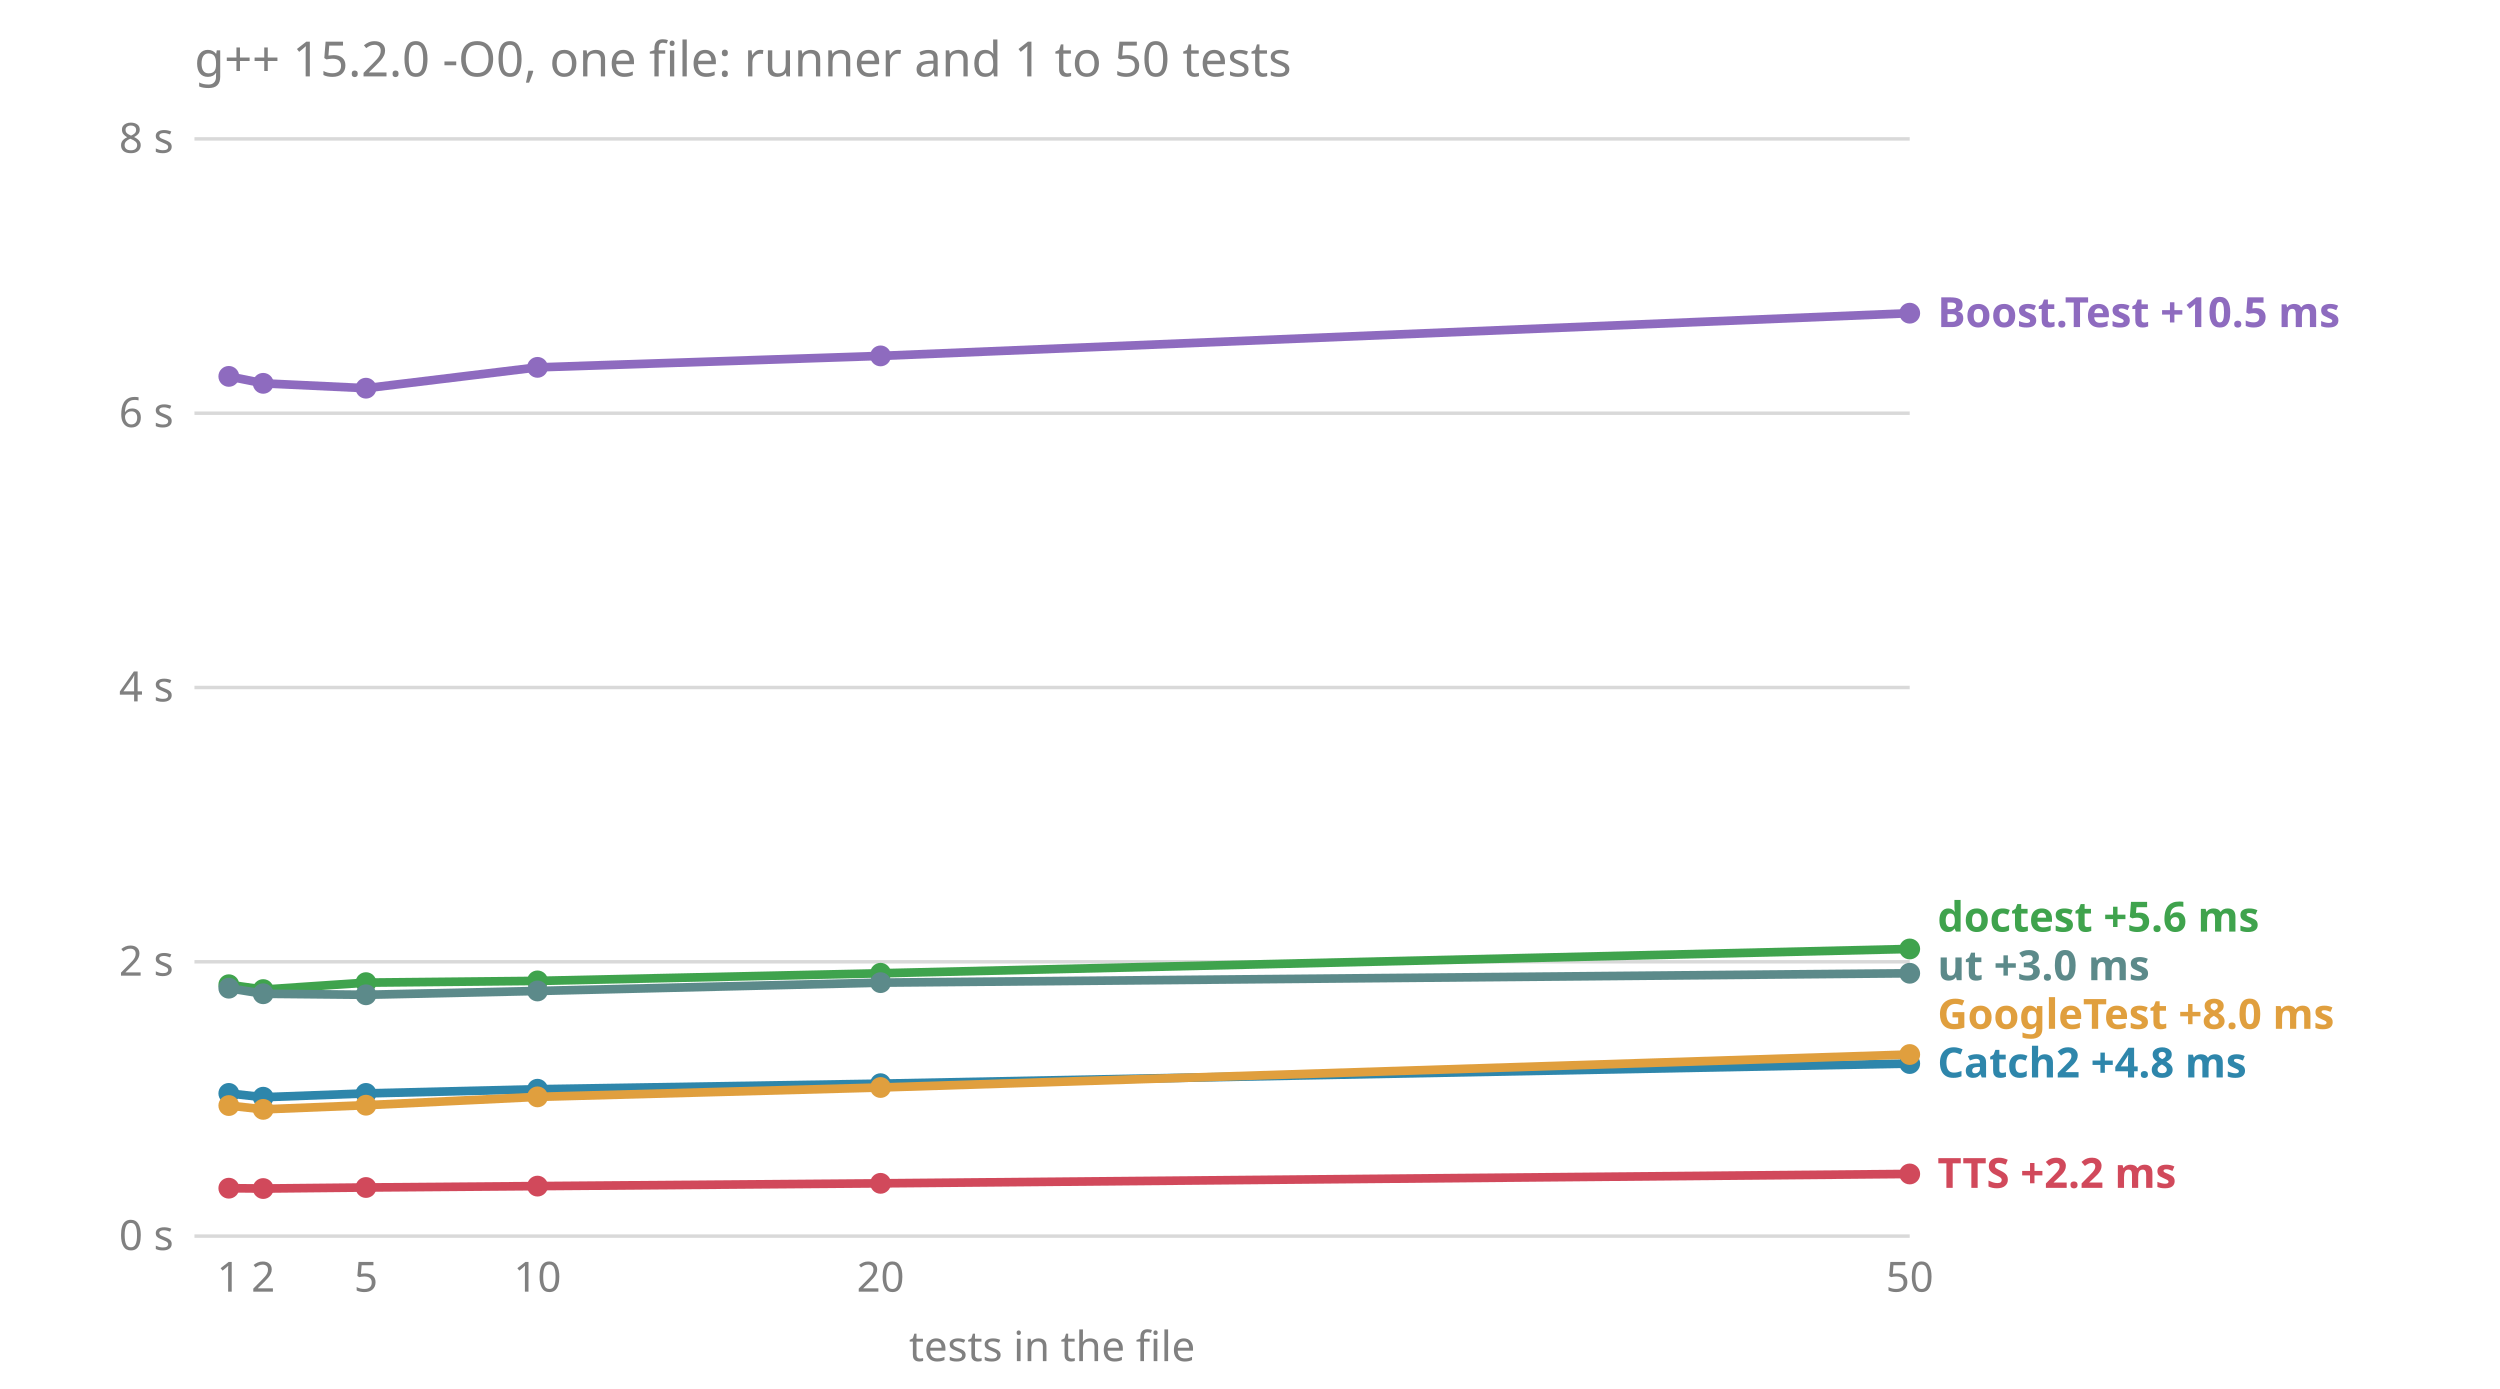
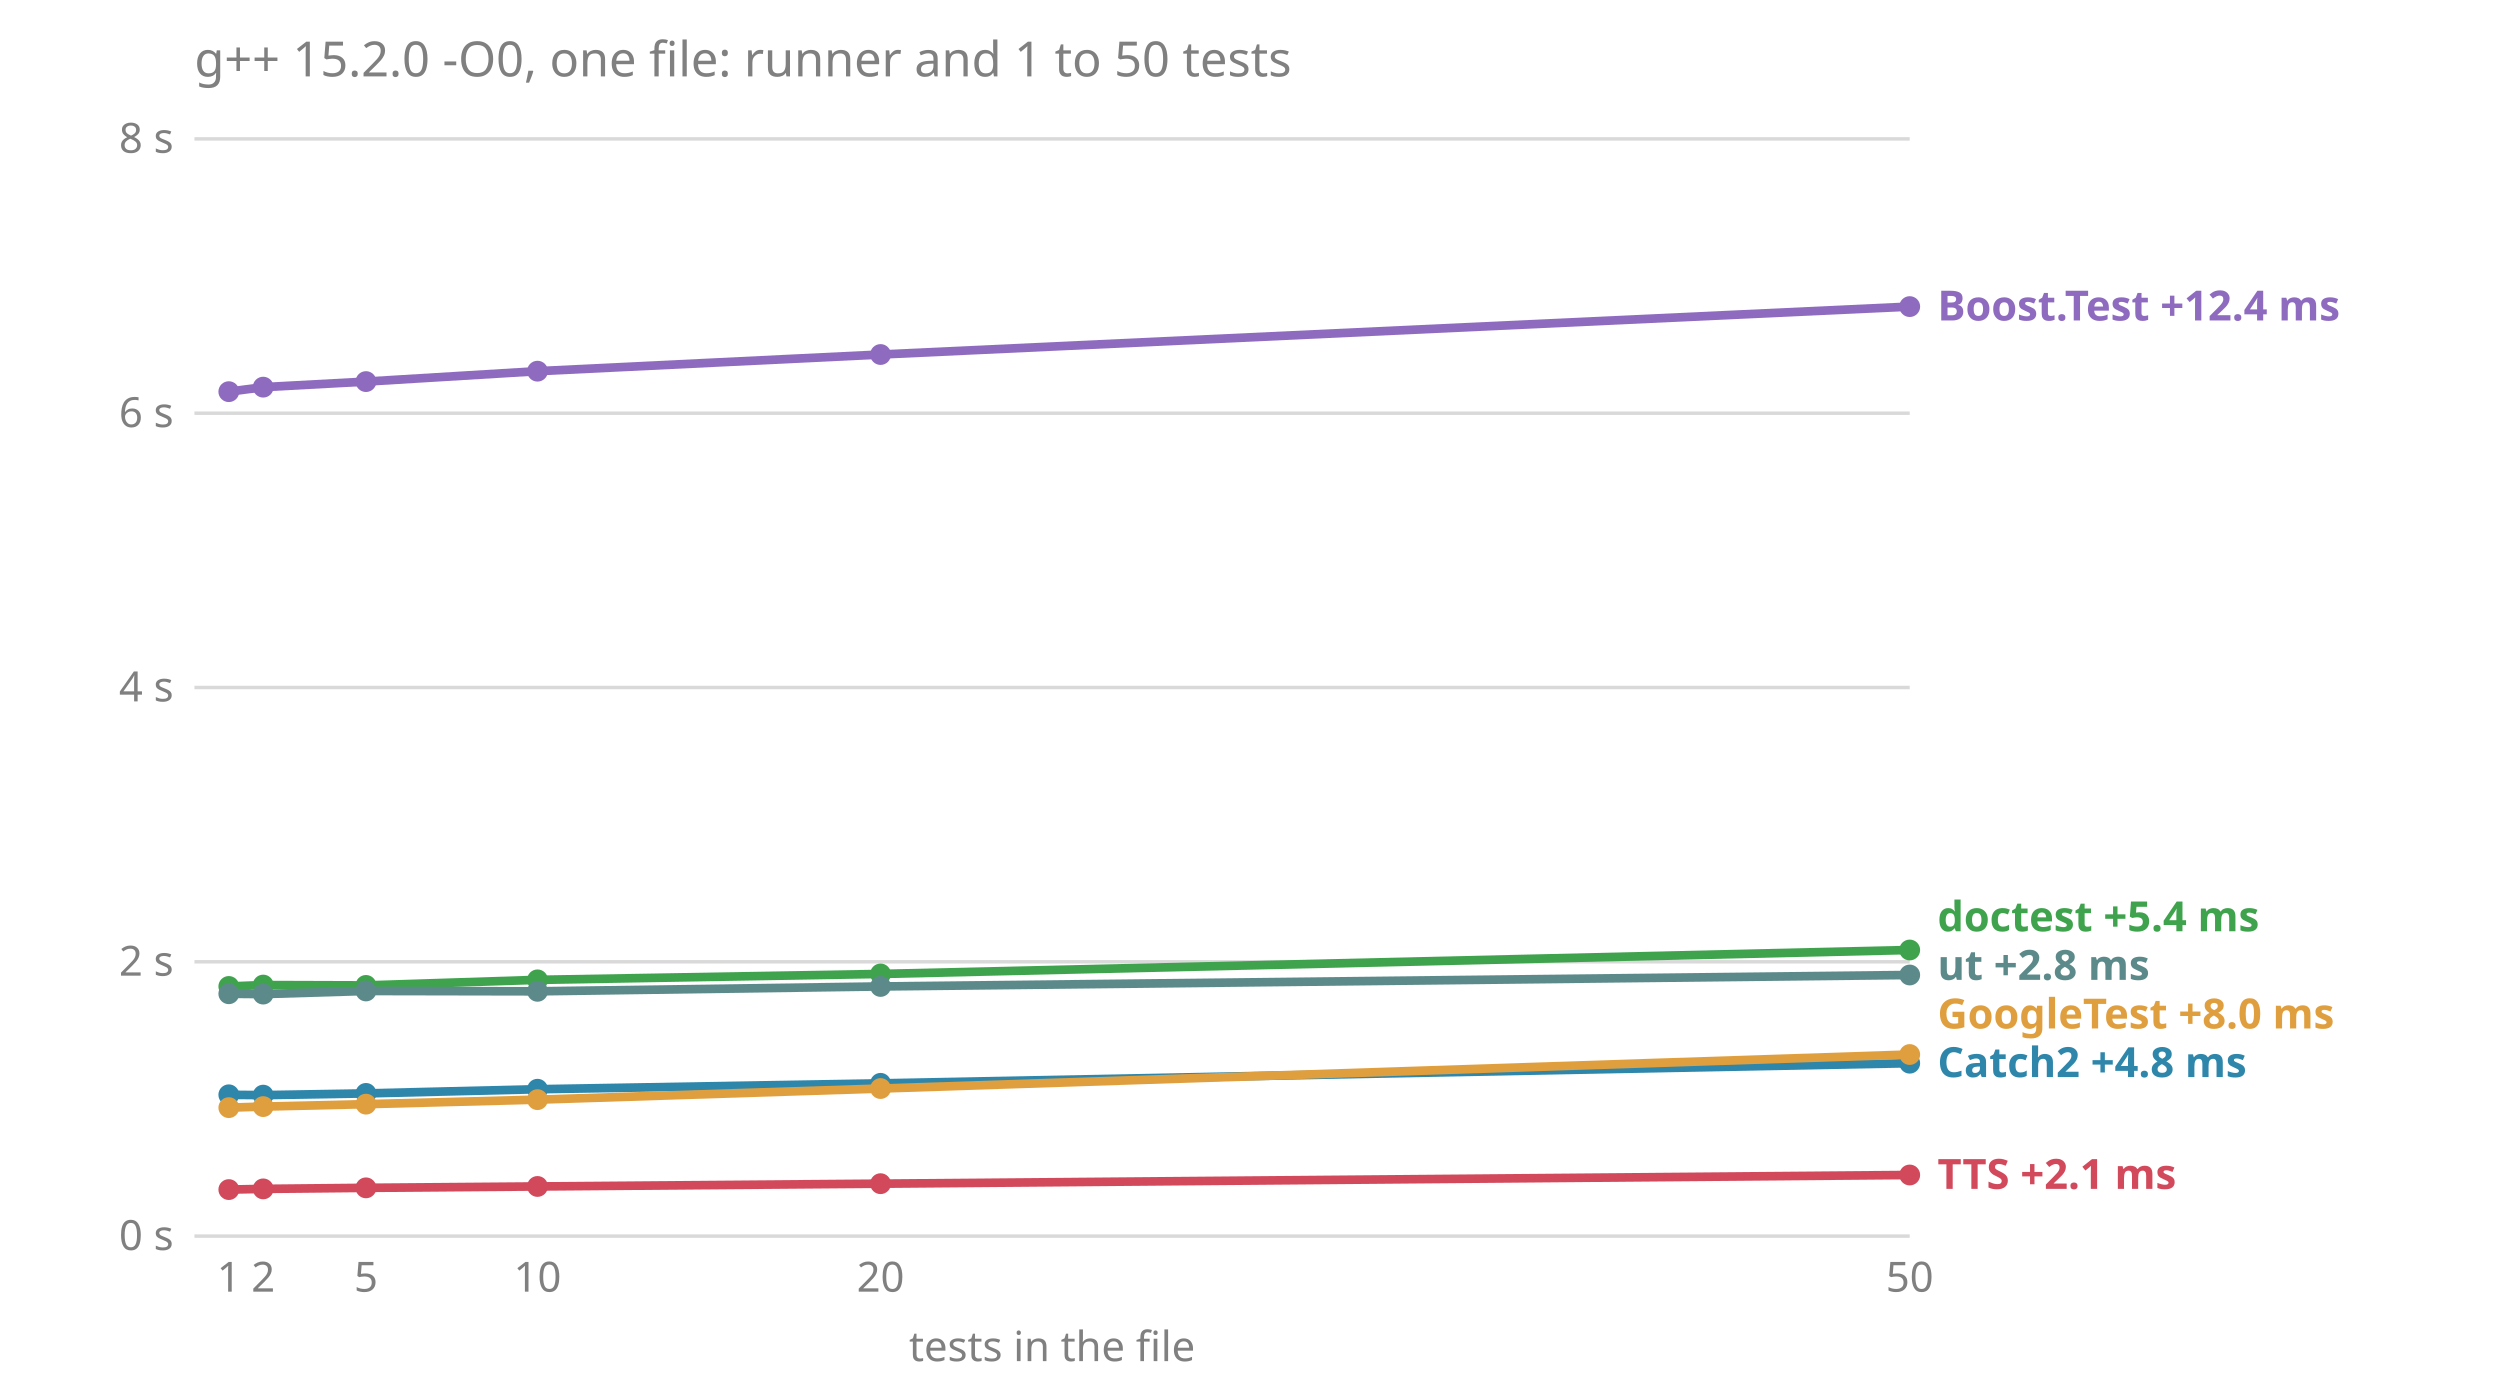
<svg xmlns="http://www.w3.org/2000/svg" viewBox="0 0 720 400" font-family="sans-serif" font-size="12">
  <text x="56" y="22" fill="#808080" font-size="14">g++ 15.2.0 -O0, one file: runner and 1 to 50 tests</text>
  <line x1="56" x2="550" y1="356.0" y2="356.0" stroke="#808080" stroke-opacity="0.3" />
  <text x="50" y="360.0" fill="#808080" text-anchor="end">0 s</text>
  <line x1="56" x2="550" y1="277.0" y2="277.0" stroke="#808080" stroke-opacity="0.3" />
  <text x="50" y="281.0" fill="#808080" text-anchor="end">2 s</text>
  <line x1="56" x2="550" y1="198.0" y2="198.0" stroke="#808080" stroke-opacity="0.3" />
  <text x="50" y="202.0" fill="#808080" text-anchor="end">4 s</text>
  <line x1="56" x2="550" y1="119.0" y2="119.0" stroke="#808080" stroke-opacity="0.3" />
  <text x="50" y="123.0" fill="#808080" text-anchor="end">6 s</text>
  <line x1="56" x2="550" y1="40.0" y2="40.0" stroke="#808080" stroke-opacity="0.3" />
  <text x="50" y="44.0" fill="#808080" text-anchor="end">8 s</text>
  <text x="65.9" y="372" fill="#808080" text-anchor="middle">1</text>
  <text x="75.8" y="372" fill="#808080" text-anchor="middle">2</text>
  <text x="105.4" y="372" fill="#808080" text-anchor="middle">5</text>
  <text x="154.8" y="372" fill="#808080" text-anchor="middle">10</text>
  <text x="253.6" y="372" fill="#808080" text-anchor="middle">20</text>
  <text x="550.0" y="372" fill="#808080" text-anchor="middle">50</text>
  <text x="303.0" y="392" fill="#808080" text-anchor="middle">tests in the file</text>
-   <text x="558" y="342.1" fill="#d1495b" font-weight="bold">TTS +2.2 ms</text>
-   <text x="558" y="310.3" fill="#2e86ab" font-weight="bold">Catch2 +4.8 ms</text>
-   <text x="558" y="296.3" fill="#e09f3e" font-weight="bold">GoogleTest +8.0 ms</text>
-   <text x="558" y="282.3" fill="#5c8a8a" font-weight="bold">ut +3.0 ms</text>
-   <text x="558" y="268.3" fill="#3fa34d" font-weight="bold">doctest +5.6 ms</text>
-   <text x="558" y="94.2" fill="#8e6bbf" font-weight="bold">Boost.Test +10.5 ms</text>
-   <polyline points="65.9,108.4 75.8,110.4 105.4,111.8 154.8,105.8 253.6,102.5 550.0,90.2" fill="none" stroke="#8e6bbf" stroke-width="2.5" />
-   <circle cx="65.9" cy="108.4" r="3" fill="#8e6bbf" />
-   <circle cx="75.8" cy="110.4" r="3" fill="#8e6bbf" />
-   <circle cx="105.4" cy="111.8" r="3" fill="#8e6bbf" />
-   <circle cx="154.8" cy="105.8" r="3" fill="#8e6bbf" />
-   <circle cx="253.6" cy="102.5" r="3" fill="#8e6bbf" />
-   <circle cx="550.0" cy="90.2" r="3" fill="#8e6bbf" />
-   <polyline points="65.9,314.9 75.8,316.0 105.4,314.9 154.8,313.7 253.6,312.1 550.0,306.3" fill="none" stroke="#2e86ab" stroke-width="2.5" />
-   <circle cx="65.9" cy="314.9" r="3" fill="#2e86ab" />
-   <circle cx="75.8" cy="316.0" r="3" fill="#2e86ab" />
+   <text x="558" y="342.4" fill="#d1495b" font-weight="bold">TTS +2.1 ms</text>
+   <text x="558" y="310.2" fill="#2e86ab" font-weight="bold">Catch2 +4.8 ms</text>
+   <text x="558" y="296.2" fill="#e09f3e" font-weight="bold">GoogleTest +8.0 ms</text>
+   <text x="558" y="282.2" fill="#5c8a8a" font-weight="bold">ut +2.8 ms</text>
+   <text x="558" y="268.2" fill="#3fa34d" font-weight="bold">doctest +5.4 ms</text>
+   <text x="558" y="92.3" fill="#8e6bbf" font-weight="bold">Boost.Test +12.4 ms</text>
+   <polyline points="65.9,112.8 75.8,111.5 105.4,109.9 154.8,106.9 253.6,102.1 550.0,88.3" fill="none" stroke="#8e6bbf" stroke-width="2.5" />
+   <circle cx="65.9" cy="112.8" r="3" fill="#8e6bbf" />
+   <circle cx="75.8" cy="111.5" r="3" fill="#8e6bbf" />
+   <circle cx="105.4" cy="109.9" r="3" fill="#8e6bbf" />
+   <circle cx="154.8" cy="106.9" r="3" fill="#8e6bbf" />
+   <circle cx="253.6" cy="102.1" r="3" fill="#8e6bbf" />
+   <circle cx="550.0" cy="88.3" r="3" fill="#8e6bbf" />
+   <polyline points="65.9,315.3 75.8,315.4 105.4,314.9 154.8,313.7 253.6,312.0 550.0,306.2" fill="none" stroke="#2e86ab" stroke-width="2.5" />
+   <circle cx="65.9" cy="315.3" r="3" fill="#2e86ab" />
+   <circle cx="75.8" cy="315.4" r="3" fill="#2e86ab" />
  <circle cx="105.4" cy="314.9" r="3" fill="#2e86ab" />
  <circle cx="154.8" cy="313.7" r="3" fill="#2e86ab" />
-   <circle cx="253.6" cy="312.1" r="3" fill="#2e86ab" />
-   <circle cx="550.0" cy="306.3" r="3" fill="#2e86ab" />
-   <polyline points="65.9,283.6 75.8,285.0 105.4,283.0 154.8,282.5 253.6,280.3 550.0,273.3" fill="none" stroke="#3fa34d" stroke-width="2.5" />
-   <circle cx="65.9" cy="283.6" r="3" fill="#3fa34d" />
-   <circle cx="75.8" cy="285.0" r="3" fill="#3fa34d" />
-   <circle cx="105.4" cy="283.0" r="3" fill="#3fa34d" />
-   <circle cx="154.8" cy="282.5" r="3" fill="#3fa34d" />
-   <circle cx="253.6" cy="280.3" r="3" fill="#3fa34d" />
-   <circle cx="550.0" cy="273.3" r="3" fill="#3fa34d" />
-   <polyline points="65.9,318.4 75.8,319.5 105.4,318.3 154.8,315.9 253.6,313.2 550.0,303.7" fill="none" stroke="#e09f3e" stroke-width="2.5" />
-   <circle cx="65.9" cy="318.4" r="3" fill="#e09f3e" />
-   <circle cx="75.8" cy="319.5" r="3" fill="#e09f3e" />
-   <circle cx="105.4" cy="318.3" r="3" fill="#e09f3e" />
-   <circle cx="154.8" cy="315.9" r="3" fill="#e09f3e" />
-   <circle cx="253.6" cy="313.2" r="3" fill="#e09f3e" />
+   <circle cx="253.6" cy="312.0" r="3" fill="#2e86ab" />
+   <circle cx="550.0" cy="306.2" r="3" fill="#2e86ab" />
+   <polyline points="65.9,284.1 75.8,283.7 105.4,283.8 154.8,282.2 253.6,280.5 550.0,273.6" fill="none" stroke="#3fa34d" stroke-width="2.5" />
+   <circle cx="65.9" cy="284.1" r="3" fill="#3fa34d" />
+   <circle cx="75.8" cy="283.7" r="3" fill="#3fa34d" />
+   <circle cx="105.4" cy="283.8" r="3" fill="#3fa34d" />
+   <circle cx="154.8" cy="282.2" r="3" fill="#3fa34d" />
+   <circle cx="253.6" cy="280.5" r="3" fill="#3fa34d" />
+   <circle cx="550.0" cy="273.6" r="3" fill="#3fa34d" />
+   <polyline points="65.9,319.0 75.8,318.7 105.4,318.0 154.8,316.7 253.6,313.5 550.0,303.7" fill="none" stroke="#e09f3e" stroke-width="2.5" />
+   <circle cx="65.9" cy="319.0" r="3" fill="#e09f3e" />
+   <circle cx="75.8" cy="318.7" r="3" fill="#e09f3e" />
+   <circle cx="105.4" cy="318.0" r="3" fill="#e09f3e" />
+   <circle cx="154.8" cy="316.7" r="3" fill="#e09f3e" />
+   <circle cx="253.6" cy="313.5" r="3" fill="#e09f3e" />
  <circle cx="550.0" cy="303.7" r="3" fill="#e09f3e" />
-   <polyline points="65.9,342.2 75.8,342.3 105.4,342.0 154.8,341.6 253.6,340.8 550.0,338.1" fill="none" stroke="#d1495b" stroke-width="2.5" />
-   <circle cx="65.9" cy="342.2" r="3" fill="#d1495b" />
-   <circle cx="75.8" cy="342.3" r="3" fill="#d1495b" />
-   <circle cx="105.4" cy="342.0" r="3" fill="#d1495b" />
-   <circle cx="154.8" cy="341.6" r="3" fill="#d1495b" />
-   <circle cx="253.6" cy="340.8" r="3" fill="#d1495b" />
-   <circle cx="550.0" cy="338.1" r="3" fill="#d1495b" />
-   <polyline points="65.9,284.6 75.8,286.2 105.4,286.5 154.8,285.4 253.6,283.0 550.0,280.3" fill="none" stroke="#5c8a8a" stroke-width="2.5" />
-   <circle cx="65.9" cy="284.6" r="3" fill="#5c8a8a" />
-   <circle cx="75.8" cy="286.2" r="3" fill="#5c8a8a" />
-   <circle cx="105.4" cy="286.5" r="3" fill="#5c8a8a" />
-   <circle cx="154.8" cy="285.4" r="3" fill="#5c8a8a" />
-   <circle cx="253.6" cy="283.0" r="3" fill="#5c8a8a" />
-   <circle cx="550.0" cy="280.3" r="3" fill="#5c8a8a" />
+   <polyline points="65.9,342.6 75.8,342.4 105.4,342.1 154.8,341.7 253.6,340.9 550.0,338.4" fill="none" stroke="#d1495b" stroke-width="2.5" />
+   <circle cx="65.9" cy="342.6" r="3" fill="#d1495b" />
+   <circle cx="75.8" cy="342.4" r="3" fill="#d1495b" />
+   <circle cx="105.4" cy="342.1" r="3" fill="#d1495b" />
+   <circle cx="154.8" cy="341.7" r="3" fill="#d1495b" />
+   <circle cx="253.6" cy="340.9" r="3" fill="#d1495b" />
+   <circle cx="550.0" cy="338.4" r="3" fill="#d1495b" />
+   <polyline points="65.9,286.2 75.8,286.3 105.4,285.4 154.8,285.5 253.6,284.1 550.0,280.8" fill="none" stroke="#5c8a8a" stroke-width="2.5" />
+   <circle cx="65.9" cy="286.2" r="3" fill="#5c8a8a" />
+   <circle cx="75.8" cy="286.3" r="3" fill="#5c8a8a" />
+   <circle cx="105.4" cy="285.4" r="3" fill="#5c8a8a" />
+   <circle cx="154.8" cy="285.5" r="3" fill="#5c8a8a" />
+   <circle cx="253.6" cy="284.1" r="3" fill="#5c8a8a" />
+   <circle cx="550.0" cy="280.8" r="3" fill="#5c8a8a" />
</svg>
